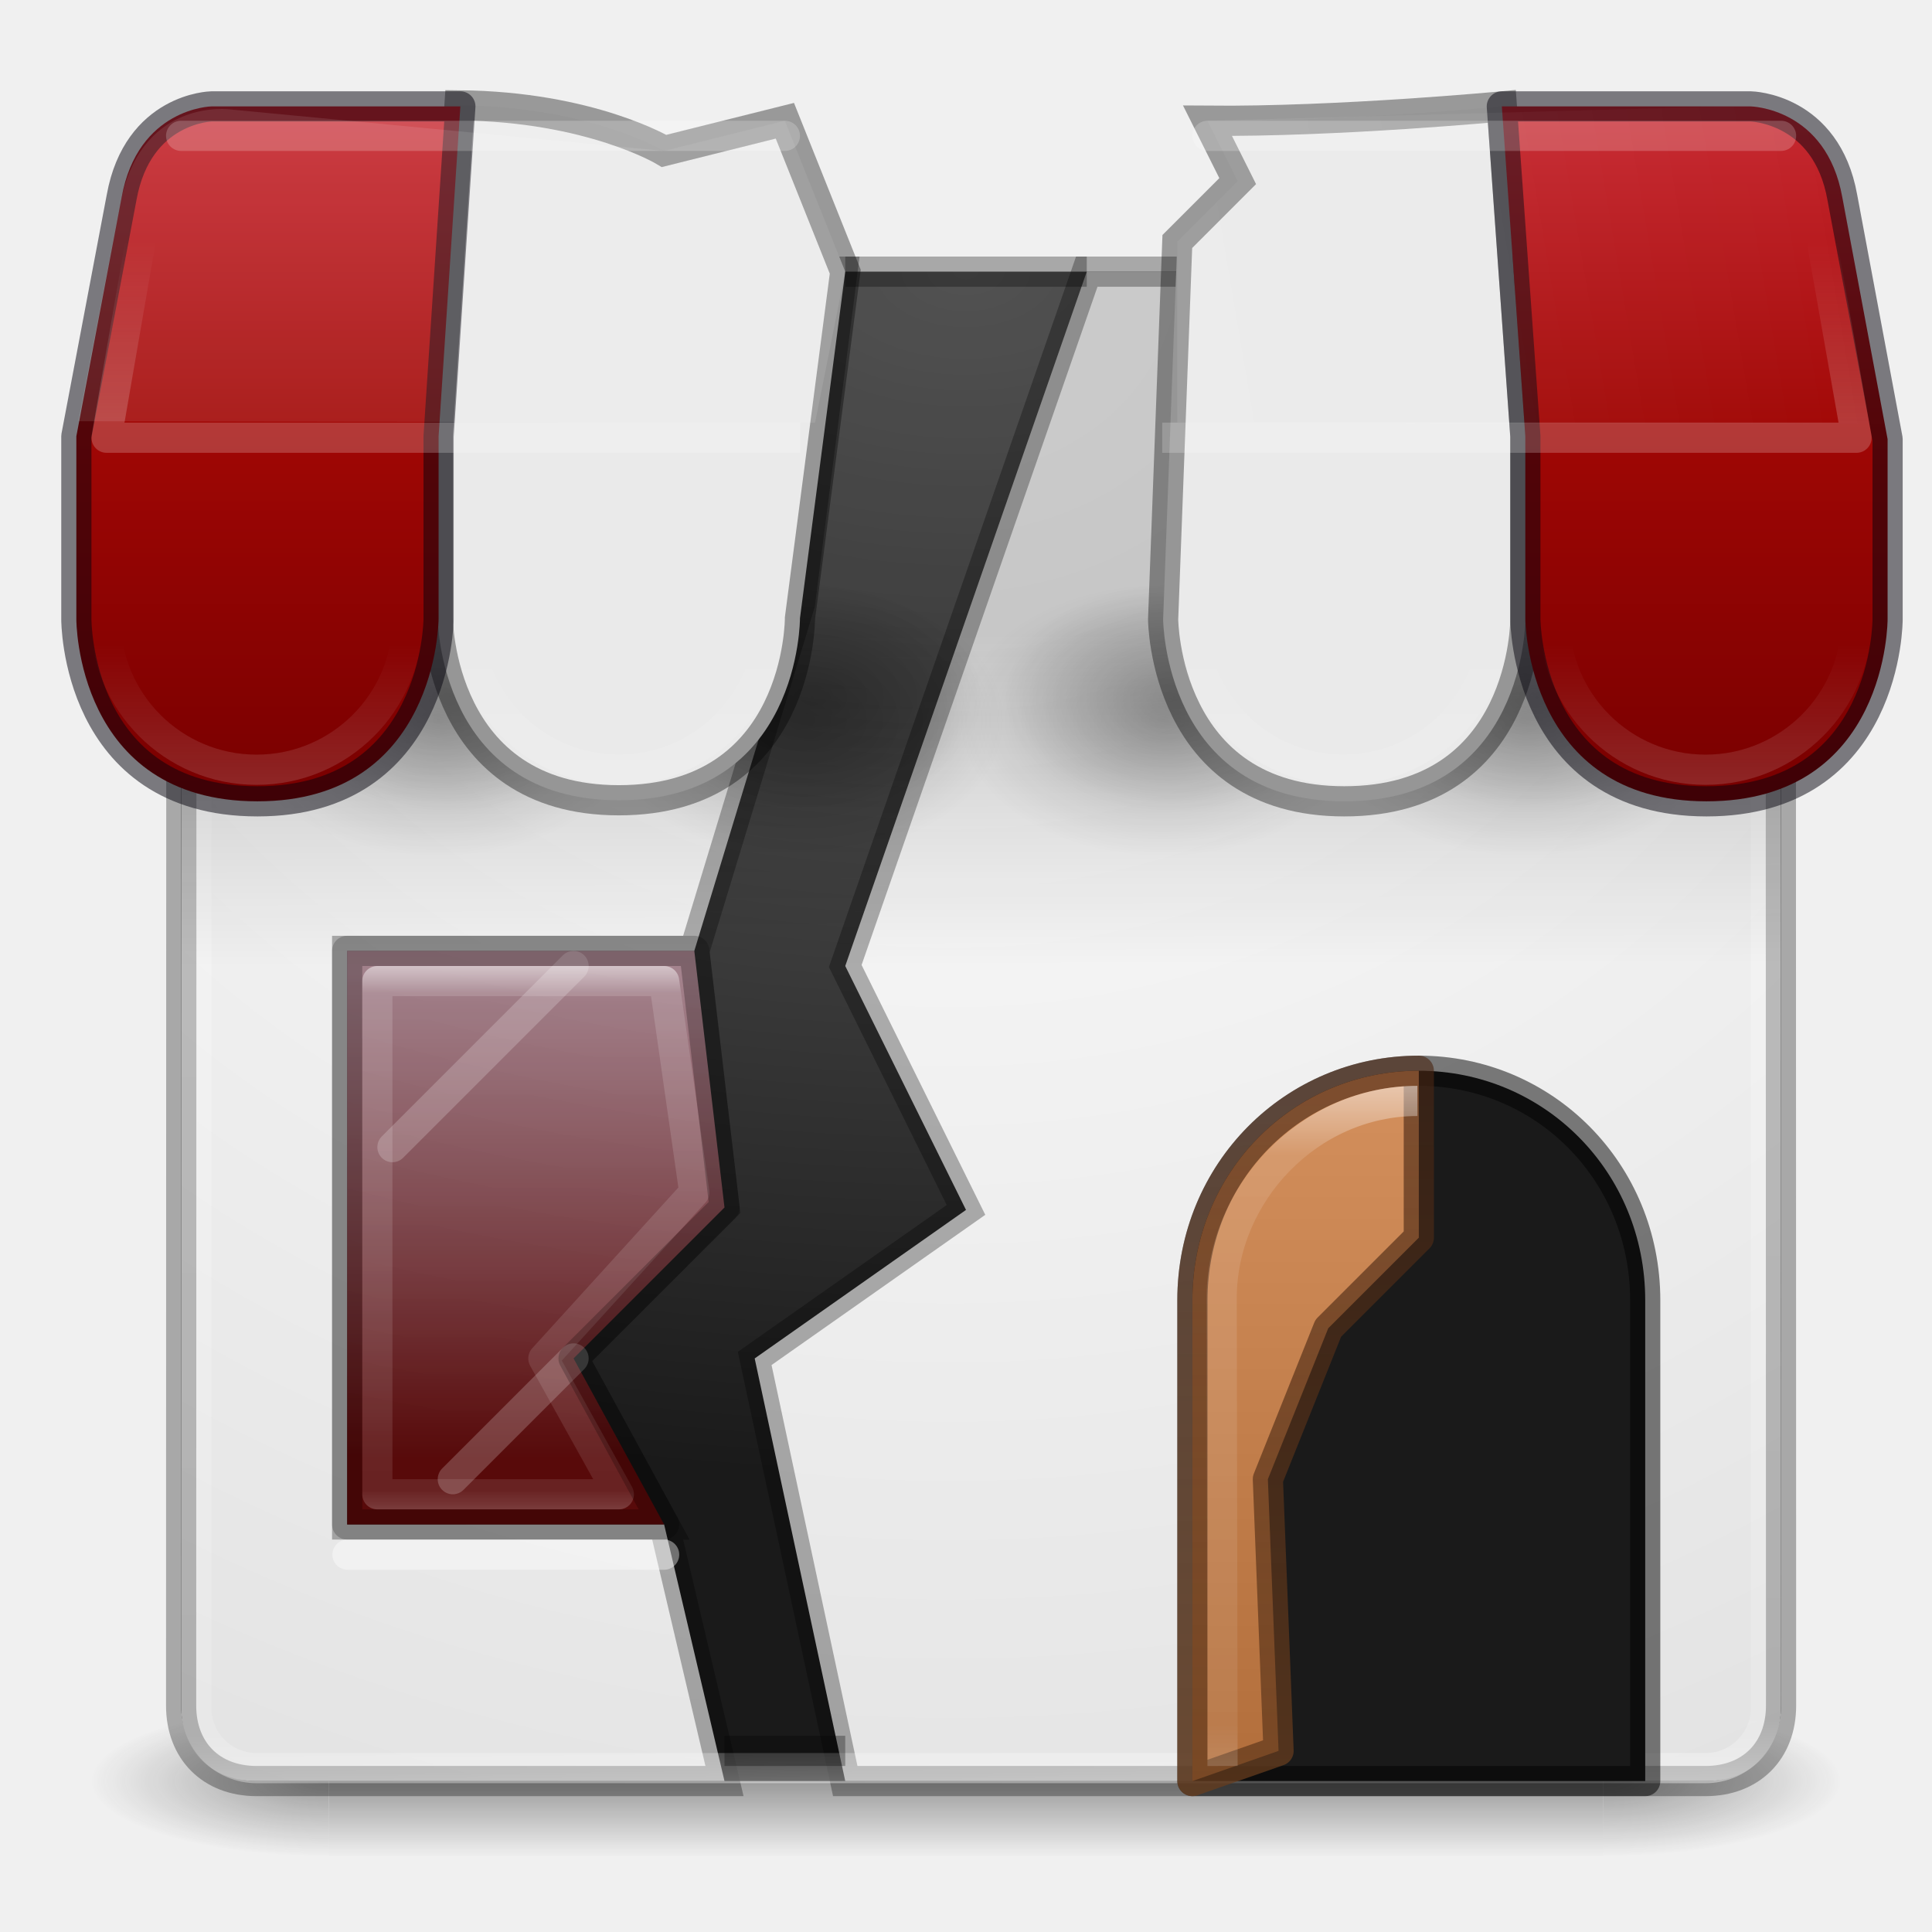
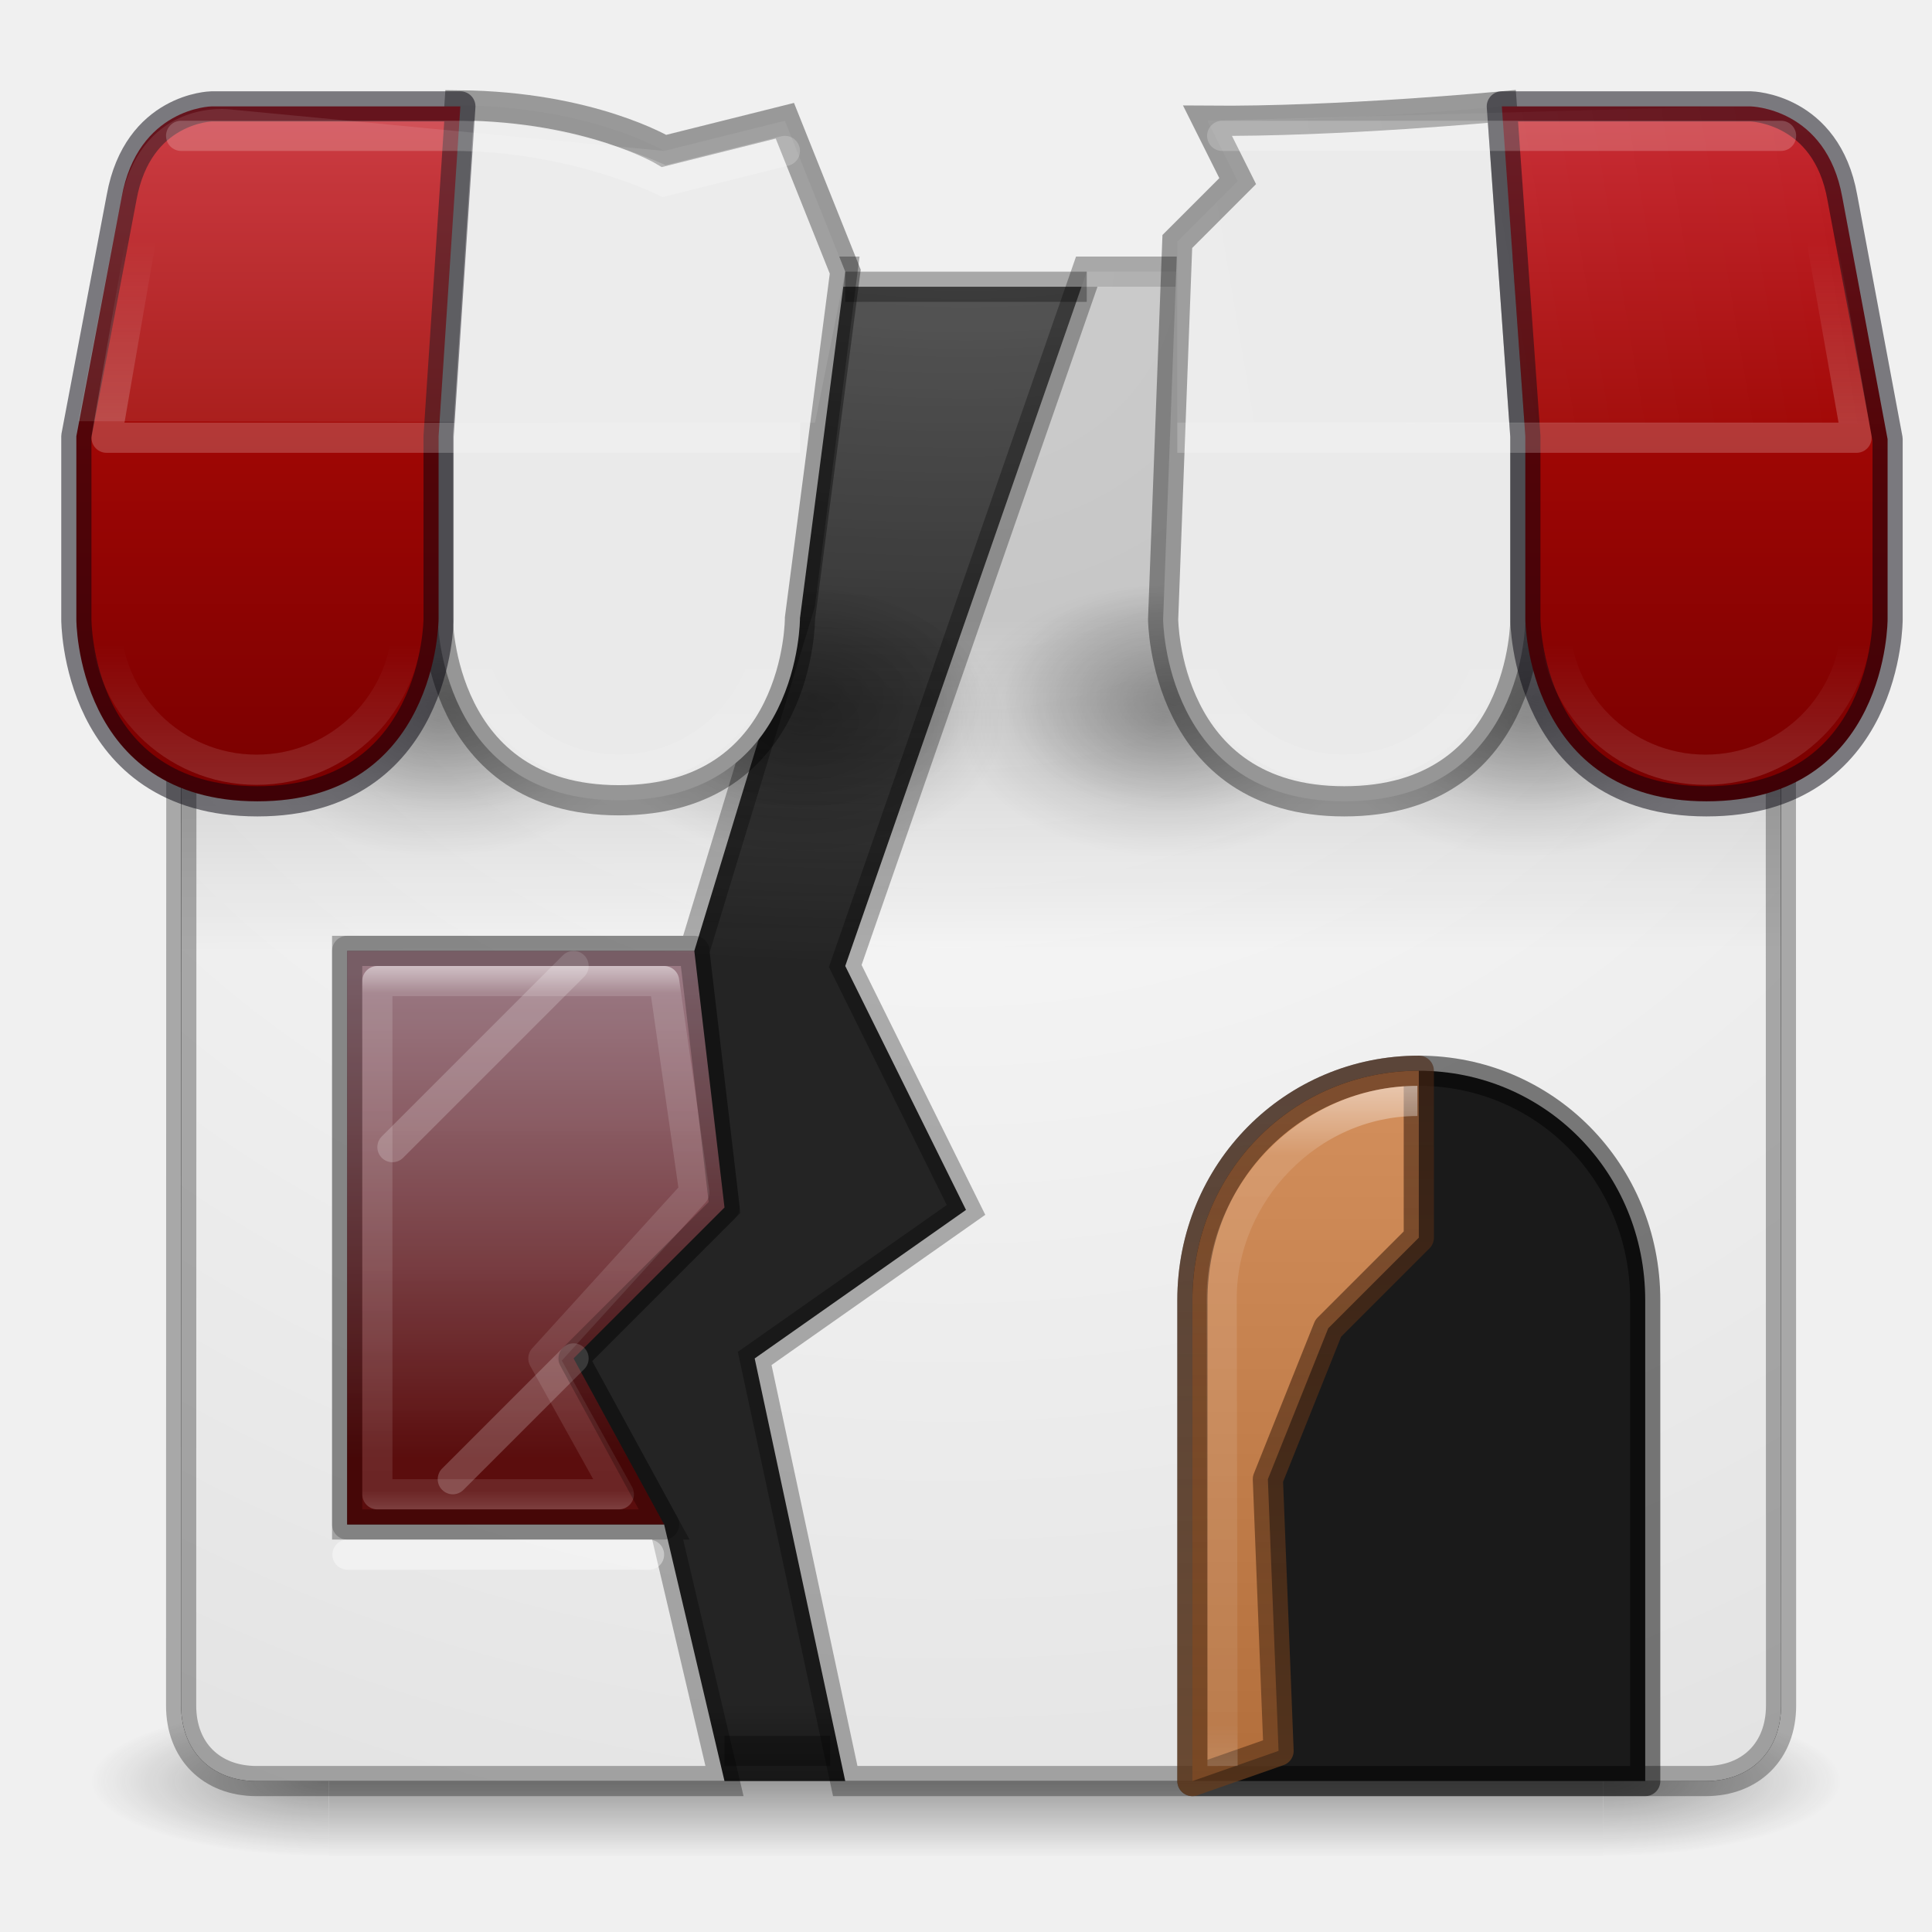
<svg xmlns="http://www.w3.org/2000/svg" xmlns:xlink="http://www.w3.org/1999/xlink" id="svg4389" height="64" width="64" version="1.1">
  <defs id="defs4391">
    <linearGradient id="linearGradient946">
      <stop style="stop-color:#7a0000;stop-opacity:1" offset="0" id="stop940" />
      <stop id="stop942" offset="0.545" style="stop-color:#a10705;stop-opacity:1" />
      <stop style="stop-color:#c6262e;stop-opacity:1" offset="1" id="stop944" />
    </linearGradient>
    <linearGradient id="linearGradient8775">
      <stop id="stop8777" offset="0" />
      <stop id="stop8779" stop-opacity="0" offset="1" />
    </linearGradient>
    <linearGradient id="linearGradient3688-166-749">
      <stop id="stop2883" stop-color="#181818" offset="0" />
      <stop id="stop2885" stop-color="#181818" stop-opacity="0" offset="1" />
    </linearGradient>
    <linearGradient id="linearGradient6572-9-1" y2="230.24" gradientUnits="userSpaceOnUse" x2="633.31" gradientTransform="matrix(6.0005,0,0,6.0034,-3752.2,-1323.2)" y1="226.4" x1="633.31">
      <stop id="stop6094" stop-color="#fff" offset="0" />
      <stop id="stop6096" stop-color="#fff" stop-opacity=".235" offset=".1" />
      <stop id="stop6098" stop-color="#fff" stop-opacity=".157" offset=".918" />
      <stop id="stop6100" stop-color="#fff" stop-opacity=".392" offset="1" />
    </linearGradient>
    <linearGradient id="linearGradient5610-3-8" y2="10" gradientUnits="userSpaceOnUse" x2="8" gradientTransform="matrix(5,0,0,5.1216,6.9999,-14.763)" y1="15" x1="8">
      <stop id="stop5606-8-2" stop-color="#ae6a37" offset="0" />
      <stop id="stop5608-5-0" stop-color="#d28e5b" offset="1" />
    </linearGradient>
    <linearGradient id="linearGradient5618-5-7" y2="15" gradientUnits="userSpaceOnUse" x2="9" gradientTransform="matrix(5,0,0,5.1216,6.9999,-14.763)" y1="10" x1="9">
      <stop id="stop5614-2-5" stop-color="#492714" stop-opacity=".625" offset="0" />
      <stop id="stop5616-0-2" stop-color="#6a3f1f" stop-opacity=".77" offset="1" />
    </linearGradient>
    <linearGradient id="linearGradient8537" y2="34" gradientUnits="userSpaceOnUse" x2="23" gradientTransform="matrix(0,1.5455,-1.6154,0,76.923,14.727)" y1="34" x1="11">
      <stop id="stop3926-9-4-9-6" stop-color="#fff" offset="0" />
      <stop id="stop3928-9-8-6-5" stop-color="#fff" stop-opacity=".235" offset=".063" />
      <stop id="stop3930-3-5-1-7" stop-color="#fff" stop-opacity=".157" offset=".951" />
      <stop id="stop3932-8-0-4-8" stop-color="#fff" stop-opacity=".392" offset="1" />
    </linearGradient>
    <radialGradient id="radialGradient8781" xlink:href="#linearGradient8775" gradientUnits="userSpaceOnUse" cy="20" cx="12.5" gradientTransform="matrix(1,0,0,0.66667,0,6.6667)" r="4.5" />
    <radialGradient id="radialGradient8785" xlink:href="#linearGradient8775" gradientUnits="userSpaceOnUse" cy="20" cx="12.5" gradientTransform="matrix(0.83333,0,0,0.55556,2.3333,8.3889)" r="4.5" />
    <radialGradient id="radialGradient8797" xlink:href="#linearGradient8775" gradientUnits="userSpaceOnUse" cy="20" cx="12.5" gradientTransform="matrix(1,0,0,0.66667,8,6.6667)" r="4.5" />
    <radialGradient id="radialGradient8799" xlink:href="#linearGradient8775" gradientUnits="userSpaceOnUse" cy="20" cx="12.5" gradientTransform="matrix(0.83333,0,0,0.55556,10.333,8.3889)" r="4.5" />
    <radialGradient id="radialGradient8807" xlink:href="#linearGradient8775" gradientUnits="userSpaceOnUse" cy="20" cx="12.5" gradientTransform="matrix(1,0,0,0.66667,16,6.6667)" r="4.5" />
    <radialGradient id="radialGradient8809" xlink:href="#linearGradient8775" gradientUnits="userSpaceOnUse" cy="20" cx="12.5" gradientTransform="matrix(0.83333,0,0,0.55556,18.333,8.3889)" r="4.5" />
    <radialGradient id="radialGradient8817" xlink:href="#linearGradient8775" gradientUnits="userSpaceOnUse" cy="20" cx="12.5" gradientTransform="matrix(1,0,0,0.66667,24,6.6667)" r="4.5" />
    <radialGradient id="radialGradient8819" xlink:href="#linearGradient8775" gradientUnits="userSpaceOnUse" cy="20" cx="12.5" gradientTransform="matrix(0.83333,0,0,0.55556,26.333,8.3889)" r="4.5" />
    <linearGradient id="linearGradient8827" y2="38" gradientUnits="userSpaceOnUse" x2="20" gradientTransform="matrix(1.5333,0,0,1.4615,-4.0667,-7.2308)" y1="27" x1="20">
      <stop style="stop-color:#ffc1d4;stop-opacity:0.6" id="stop8823" stop-color="#6db0de" offset="0" />
      <stop style="stop-color:#7a0000;stop-opacity:0.702" id="stop8825" stop-color="#a4cae4" offset="1" />
    </linearGradient>
-     <linearGradient id="linearGradient3647" y2="43" gradientUnits="userSpaceOnUse" x2="24" gradientTransform="matrix(1.4054,0,0,1.3243,-1.2297,2.2875)" y1="11.865" x1="23.644">
+     <linearGradient id="linearGradient3647" y2="43" gradientUnits="userSpaceOnUse" x2="24" gradientTransform="matrix(1.4054,0,0,1.3243,-1.2297,2.2162)" y1="11.865" x1="23.644">
      <stop id="stop3926-3" stop-color="#fff" offset="0" style="stop-color:#ffffff;stop-opacity:0" />
      <stop id="stop3928-91" stop-color="#fff" stop-opacity=".235" offset="0.17" />
      <stop id="stop3930-6" stop-color="#fff" stop-opacity=".157" offset=".951" />
      <stop id="stop3932-6" stop-color="#fff" stop-opacity=".392" offset="1" />
    </linearGradient>
    <radialGradient id="radialGradient3651" gradientUnits="userSpaceOnUse" cy="4.342" cx="32" gradientTransform="matrix(1.0239e-8,2.1392,-2.3523,0,41.714,-59.598)" r="27.5">
      <stop id="stop4634-68-8-0-2-9-1" stop-color="#fafafa" offset="0" style="stop-color:#ffffff;stop-opacity:1" />
      <stop id="stop4636-8-21-7-1-4-9" stop-color="#e1e1e1" offset="1" />
    </radialGradient>
    <radialGradient id="radialGradient3337-2-2-5" xlink:href="#linearGradient3688-166-749" gradientUnits="userSpaceOnUse" cy="43.5" cx="4.993" gradientTransform="matrix(2.0038,0,0,1.4,26.721,-17.4)" r="2.5" />
    <radialGradient id="radialGradient3339-1-4-1" xlink:href="#linearGradient3688-166-749" gradientUnits="userSpaceOnUse" cy="43.5" cx="4.993" gradientTransform="matrix(2.0038,0,0,1.4,-20.012,-104.4)" r="2.5" />
    <linearGradient id="linearGradient13984-1" y2="39.999" gradientUnits="userSpaceOnUse" x2="25.058" gradientTransform="matrix(0.95477,0,0,1,0.45229,0)" y1="47.028" x1="25.058">
      <stop id="stop2895" stop-color="#181818" stop-opacity="0" offset="0" />
      <stop id="stop2897" stop-color="#181818" offset=".5" />
      <stop id="stop2899" stop-color="#181818" stop-opacity="0" offset="1" />
    </linearGradient>
-     <linearGradient id="linearGradient38386" y2="33" gradientUnits="userSpaceOnUse" x2="32" gradientTransform="matrix(0.96364,0,0,1,1.1818,-1)" y1="22" x1="31.981">
+     <linearGradient id="linearGradient38386" y2="33" gradientUnits="userSpaceOnUse" x2="32" gradientTransform="matrix(0.96364,0,0,1,1.1818,-1.5)" y1="22" x1="31.981">
      <stop id="stop38382" offset="0" />
      <stop id="stop38384" stop-opacity="0" offset="1" />
    </linearGradient>
    <linearGradient id="linearGradient38426" y2="18" gradientUnits="userSpaceOnUse" x2="9" gradientTransform="matrix(1.1113 0 0 1.1062 -.96614 -1.5896)" y1="21" x1="9">
      <stop id="stop8426" stop-color="#fff" offset="0" />
      <stop id="stop8428" stop-color="#fff" stop-opacity="0" offset="1" />
    </linearGradient>
    <linearGradient id="linearGradient38458" y2="8" gradientUnits="userSpaceOnUse" x2="33" y1="14" x1="33">
      <stop id="stop38454" stop-color="#fff" offset="0" />
      <stop id="stop38456" stop-color="#fff" stop-opacity="0" offset="1" />
    </linearGradient>
    <linearGradient id="linearGradient38466" y2="8.773" gradientUnits="userSpaceOnUse" x2="62.436" y1="13.635" x1="33.807">
      <stop id="stop38462" stop-color="#fff" offset="0" />
      <stop id="stop38464" stop-color="#fff" stop-opacity="0" offset="1" />
    </linearGradient>
    <linearGradient xlink:href="#linearGradient38426" id="linearGradient3440" gradientUnits="userSpaceOnUse" gradientTransform="matrix(1.1113,0,0,1.1062,-0.96614,-1.5896)" x1="9" y1="21" x2="9" y2="18" />
    <linearGradient gradientUnits="userSpaceOnUse" y2="4" x2="8.947" y1="26" x1="8.947" id="linearGradient936" xlink:href="#linearGradient946" />
-     <radialGradient id="radialGradient3651-5" gradientUnits="userSpaceOnUse" cy="4.13" cx="31.355" gradientTransform="matrix(0,1.454546,-2.353188,-2.3218078e-8,41.71768,-36.6066)" r="27.5" fx="31.355" fy="4.13">
+     <radialGradient id="radialGradient3651-5" gradientUnits="userSpaceOnUse" cy="4.13" cx="25.243" gradientTransform="matrix(0,1.018182,-2.353188,1.0793222e-7,41.71768,-21.7024)" r="27.5" fx="25.243" fy="4.13">
      <stop id="stop4634-68-8-0-2-9-1-6" stop-color="#fafafa" offset="0" style="stop-color:#666666;stop-opacity:1" />
-       <stop id="stop4636-8-21-7-1-4-9-2" stop-color="#e1e1e1" offset="1" style="stop-color:#1a1a1a;stop-opacity:1" />
+       <stop id="stop4636-8-21-7-1-4-9-2" stop-color="#e1e1e1" offset="1" style="stop-color:#000000;stop-opacity:1" />
    </radialGradient>
  </defs>
  <g style="opacity:0.4" transform="matrix(1.579,0,0,0.71429,-4.8948,27.929)" id="g3712-8-2-4-4">
    <rect style="fill:url(#radialGradient3337-2-2-5)" x="36.733" y="40" width="5" height="7" id="rect2801-5-5-7-9" />
-     <rect style="fill:url(#radialGradient3339-1-4-1)" x="-10" y="-47" width="5" height="7" transform="scale(-1,-1)" id="rect3696-3-0-3-7" />
+     <rect style="fill:url(#radialGradient3339-1-4-1)" x="-10" y="-47" width="5" height="7" transform="scale(-1)" id="rect3696-3-0-3-7" />
    <rect style="fill:url(#linearGradient13984-1)" x="10" y="40" width="26.734" height="7" id="rect3700-5-6-8-4" />
  </g>
-   <path d="M 8.501,9 C 7.115,9 6,10.115 6,11.5 v 45 C 6,57.885 7.115,59 8.501,59 H 56.499 C 57.885,59 59,57.885 59,56.5 v -45 C 59,10.115 57.885,9 56.499,9 Z" style="color:#000000;display:inline;fill:url(#radialGradient3651-5);stroke-width:1" id="rect5505-21-3-8-5-2-9" />
+   <path d="M 8.501,9.5 C 7.115,9.5 6,10.615 6,12 v 44.5 c 0,1.5 1,2.5 2.5,2.5 h 48 c 1.5,0 2.5,-1 2.5,-2.5 V 12 C 59,10.615 57.885,9.5 56.499,9.5 Z" style="color:#000000;display:inline;opacity:0.85;fill:url(#radialGradient3651-5);stroke-width:1" id="rect5505-21-3-8-5-2-9" />
  <path d="m 56.5,59 c 1.5,0 2.5,-1 2.5,-2.5 l -0.01,-45 C 58.989,10.115 57.875,9 56.49,9 H 36 L 28,32 32,40.08 25,45 28,59 Z M 27.906,9 H 8.51 c -1.385,0 -2.5,1.115 -2.5,2.5 L 6,56.5 C 6,58 7,59 8.5,59 H 24 L 22,50.5 19,45 24,40 23,31.5 26.5,20 Z M 11.5,31.5 H 23 l 1,8.5 -5,5 3,5.5 -10.5,-10e-7 z" style="color:#000000;display:inline;opacity:1;fill:url(#radialGradient3651);stroke:#000000;stroke-opacity:0.3" id="rect5505-21-3-8-5-2" />
-   <rect style="display:inline;fill:none;stroke:url(#linearGradient3647);stroke-linecap:round;stroke-linejoin:round" x="6.5" y="9.571" width="52" height="49" ry="2" rx="2" id="rect6741-5-0-2-3" />
-   <rect x="5.5" y="8.5" width="54" height="51" ry="3" rx="3" style="color:#000000;display:none;opacity:0.3;fill:none;stroke:#000000" id="rect5505-21-3-8-9-1-1" />
+   <rect style="display:none;fill:none;stroke:url(#linearGradient3647);stroke-linecap:round;stroke-linejoin:round" x="6.5" y="9.5" width="52" height="49" ry="2" rx="2" id="rect6741-5-0-2-3" />
  <path d="M 11.5,31.5 H 23 l 1,8.5 -5,5 3,5.5 H 11.5 Z" style="color:#000000;opacity:0.9;isolation:auto;mix-blend-mode:normal;solid-color:#000000;fill:url(#linearGradient8827);fill-rule:evenodd;color-rendering:auto;image-rendering:auto;shape-rendering:auto;stroke:none" id="rect8516" />
  <path style="opacity:0.2;fill:none;stroke:#ffffff;stroke-width:1px;stroke-linecap:round" d="m 13,38 6,-6" id="path8523" />
  <path d="m 47,35.47 c -4.155,0 -7.5,3.349 -7.5,7.605 V 59 h 15 V 43.075 C 54.5,38.819 51.155,35.47 47,35.47 Z" style="color:#000000;display:inline;fill:#1a1a1a;fill-opacity:1;stroke:#000000;stroke-linejoin:round;stroke-opacity:0.501" id="rect5583-1-3" />
  <path style="opacity:0.2;fill:none;stroke:#ffffff;stroke-width:1px;stroke-linecap:round" d="m 15,49 4,-4" id="path8525" />
  <path d="m 47,35.47 c -4.155,0 -7.5,3.349 -7.5,7.605 V 59 L 42.354,58 42,49 l 2,-5 3,-3 z" style="color:#000000;fill:url(#linearGradient5610-3-8);stroke:url(#linearGradient5618-5-7);stroke-linejoin:round" id="rect5583-1" />
  <path d="m 46.954,36.47 -5e-5,0 c -3.593,0 -6.492,3.081 -6.485,6.55 l 0.029,15.48" style="color:#000000;display:inline;opacity:0.5;fill:none;stroke:url(#linearGradient6572-9-1)" id="rect5583-1-7" />
  <path d="m 23,39.5 -5,5.5 2.5,4.5 h -8 v -17 H 22 Z" style="color:#000000;display:inline;isolation:auto;mix-blend-mode:normal;solid-color:#000000;fill:none;stroke:url(#linearGradient8537);stroke-linecap:round;stroke-linejoin:round;stroke-opacity:0.625;color-rendering:auto;image-rendering:auto;shape-rendering:auto" id="rect8529" />
-   <path style="display:inline;opacity:0.4;fill:none;stroke:#ffffff;stroke-width:1px;stroke-linecap:round" d="M 11.511,51.5 H 22" id="path8539" />
-   <rect style="display:inline;opacity:0.2;fill:url(#linearGradient38386)" x="6" y="9" width="53" height="23" ry="0" rx="0" id="rect38378" />
+   <path style="display:inline;opacity:0.4;fill:none;stroke:#ffffff;stroke-width:1px;stroke-linecap:round" d="M 11.511,51.5 H 21.5" id="path8539" />
+   <rect style="display:inline;opacity:0.2;fill:url(#linearGradient38386)" x="6" y="9.5" width="53" height="22" ry="0" rx="0" id="rect38378" />
  <g style="fill-rule:evenodd;stroke-width:0.665" transform="matrix(1.5,0,0,1.5063,-4.2204,-6.266)" id="g11938">
    <ellipse cx="28.5" cy="20" ry="3" rx="4.5" style="color:#000000;opacity:0.2;isolation:auto;mix-blend-mode:normal;solid-color:#000000;fill:url(#radialGradient8807);color-rendering:auto;image-rendering:auto;shape-rendering:auto" id="ellipse8803" />
    <ellipse cx="28.75" cy="19.5" ry="2.5" rx="3.75" style="color:#000000;opacity:0.2;isolation:auto;mix-blend-mode:normal;solid-color:#000000;fill:url(#radialGradient8809);color-rendering:auto;image-rendering:auto;shape-rendering:auto" id="ellipse8805" />
    <ellipse cx="20.5" cy="20" ry="3" rx="4.5" style="color:#000000;opacity:0.2;isolation:auto;mix-blend-mode:normal;solid-color:#000000;fill:url(#radialGradient8797);color-rendering:auto;image-rendering:auto;shape-rendering:auto" id="ellipse8793" />
    <ellipse cx="20.75" cy="19.5" ry="2.5" rx="3.75" style="color:#000000;opacity:0.2;isolation:auto;mix-blend-mode:normal;solid-color:#000000;fill:url(#radialGradient8799);color-rendering:auto;image-rendering:auto;shape-rendering:auto" id="ellipse8795" />
    <ellipse cx="36.5" cy="20" ry="3" rx="4.5" style="color:#000000;opacity:0.2;isolation:auto;mix-blend-mode:normal;solid-color:#000000;fill:url(#radialGradient8817);color-rendering:auto;image-rendering:auto;shape-rendering:auto" id="ellipse8813" />
    <ellipse cx="36.75" cy="19.5" ry="2.5" rx="3.75" style="color:#000000;opacity:0.2;isolation:auto;mix-blend-mode:normal;solid-color:#000000;fill:url(#radialGradient8819);color-rendering:auto;image-rendering:auto;shape-rendering:auto" id="ellipse8815" />
    <ellipse cx="12.5" cy="20" ry="3" rx="4.5" style="color:#000000;opacity:0.2;isolation:auto;mix-blend-mode:normal;solid-color:#000000;fill:url(#radialGradient8781);color-rendering:auto;image-rendering:auto;shape-rendering:auto" id="path8763" />
    <ellipse cx="12.75" cy="19.5" ry="2.5" rx="3.75" style="color:#000000;opacity:0.2;isolation:auto;mix-blend-mode:normal;solid-color:#000000;fill:url(#radialGradient8785);color-rendering:auto;image-rendering:auto;shape-rendering:auto" id="ellipse8783" />
  </g>
  <path style="fill:#eaeaea;fill-rule:evenodd;stroke:#000000;stroke-width:1px;stroke-opacity:0.363" d="M 49.751,3.525 50.53,14.453 v 6.061 c 0,0 0.026,6.031 -6,6.031 -5.974,0 -6,-6.031 -6,-6.031 L 39,8 41,6 40,4 c 4.332,0.039 9.751,-0.475 9.751,-0.475 z" id="path8461" />
  <path style="fill:#eaeaea;fill-rule:evenodd;stroke:#000000;stroke-width:1px;stroke-opacity:0.363" d="m 26,4 2,5 -1.5,11.479 c 0,0 0.026,6.031 -6,6.031 -5.974,0 -6,-6.031 -6,-6.031 v -6.061 L 15.221,3.49 C 19.553,3.529 22,5 22,5 Z" id="path8431" />
  <path style="color:#000000;clip-rule:nonzero;display:inline;overflow:visible;visibility:visible;opacity:1;isolation:auto;mix-blend-mode:normal;color-interpolation:sRGB;color-interpolation-filters:linearRGB;solid-color:#000000;solid-opacity:1;fill:url(#linearGradient936);fill-opacity:1;fill-rule:nonzero;stroke:#05020d;stroke-width:1;stroke-linecap:round;stroke-linejoin:round;stroke-miterlimit:4;stroke-dasharray:none;stroke-dashoffset:20;stroke-opacity:0.498;color-rendering:auto;image-rendering:auto;shape-rendering:auto;text-rendering:auto;enable-background:accumulate" d="m 7,3.525 c 0,0 -2.434,0.047 -2.971,3.012 l -1.5,7.916 v 6.061 c 0,0 -0.026,6.031 6,6.031 5.974,0 6,-6.031 6,-6.031 V 14.453 L 15.25,3.525 Z m 42.75,0 0.779,10.928 v 6.061 c 0,0 0.026,6.031 6,6.031 6.026,0 6,-6.031 6,-6.031 v -5.967 l -1.5,-8.01 C 60.498,3.572 58,3.525 58,3.525 Z" id="path8361" />
  <g style="stroke-width:0.665" transform="matrix(1.5,0,0,1.5063,-4.2204,-6.266)" id="g11931">
    <ellipse cx="8.48" cy="17.769" ry="3.319" rx="3.334" style="color:#000000;opacity:0.4;isolation:auto;mix-blend-mode:normal;solid-color:#000000;fill:none;stroke:url(#linearGradient3440);stroke-width:0.665;stroke-linecap:round;stroke-linejoin:round;stroke-opacity:0.392;color-rendering:auto;image-rendering:auto;shape-rendering:auto" id="path8406" />
    <use x="0" y="0" width="100%" height="100%" transform="translate(8)" xlink:href="#path8406" id="use33625" />
    <use x="0" y="0" width="100%" height="100%" transform="translate(24)" xlink:href="#path8406" id="use33629" />
    <use x="0" y="0" width="100%" height="100%" transform="translate(32)" xlink:href="#path8406" id="use33631" />
  </g>
  <path style="display:inline;opacity:0.1;fill:url(#linearGradient38466);fill-rule:evenodd" d="m 39,14 23.407,0.047 -1.377,-7.51 c -0.438,-2.812 -2.905,-3.037 -2.905,-3.037 L 58.125,3.5 40,4 41,6 39,8 Z M 28,9 26,4 22,5 7.625,3.625 c 0,0 -2.846,-0.4 -3.596,2.912 L 2.594,13.953 27,14 Z" id="path33633" />
-   <path style="opacity:0.2;fill:none;stroke:url(#linearGradient38458);stroke-width:1px;stroke-linejoin:round" d="m 5,6 -1.47,8.5 22.97,0 m 12,0 h 23 L 60,6" id="path33635" />
-   <path style="display:inline;opacity:0.2;fill:none;stroke:#ffffff;stroke-width:1px;stroke-linecap:round" d="m 6,4.5 h 20 m 14,0 h 19" id="path38357" />
+   <path style="opacity:0.2;fill:none;stroke:url(#linearGradient38458);stroke-width:1px;stroke-linejoin:round" d="M 5,6 3.53,14.5 H 26.5 m 12.5,0 H 61.5 L 60,6" id="path33635" />
+   <path style="display:inline;opacity:0.2;fill:none;stroke:#ffffff;stroke-width:1px;stroke-linecap:round" d="m 6,4.5 h 9 c 4,0 7,1.5 7,1.5 L 26,5 M 40.487,4.5 H 59" id="path38357" />
  <path id="path3434" style="color:#000000;display:inline;opacity:0.2;isolation:auto;mix-blend-mode:normal;solid-color:#000000;fill:none;stroke:#000000;stroke-linecap:round;stroke-linejoin:round;stroke-opacity:1;color-rendering:auto;image-rendering:auto;shape-rendering:auto" d="M 11.5,31.5 H 23 l 1,8.5 -5,5 3,5.5 H 11.5 Z" />
-   <path style="fill:none;stroke:#000000;stroke-width:1px;stroke-linecap:butt;stroke-linejoin:miter;stroke-opacity:1;opacity:0.3" d="m 28,9 c 8,0 8,0 8,0" id="path996" />
-   <path style="opacity:0.3;fill:none;stroke:#000000;stroke-width:1px;stroke-linecap:butt;stroke-linejoin:miter;stroke-opacity:1" d="m 24,58 h 4" id="path996-1" />
+   <path style="opacity:0.3;fill:none;stroke:#000000;stroke-width:1px;stroke-linecap:butt;stroke-linejoin:miter;stroke-opacity:1" d="m 28,9.5 c 8,0 8,0 8,0" id="path996" />
+   <path style="display:none;opacity:0.3;fill:none;stroke:#000000;stroke-width:1px;stroke-linecap:butt;stroke-linejoin:miter;stroke-opacity:1" d="m 24,58 h 4" id="path996-1" />
+   <path style="opacity:0.3;fill:none;stroke:#000000;stroke-width:1px;stroke-linecap:butt;stroke-linejoin:miter;stroke-opacity:1" d="m 24,58 h 3.5" id="path996-3" />
</svg>
